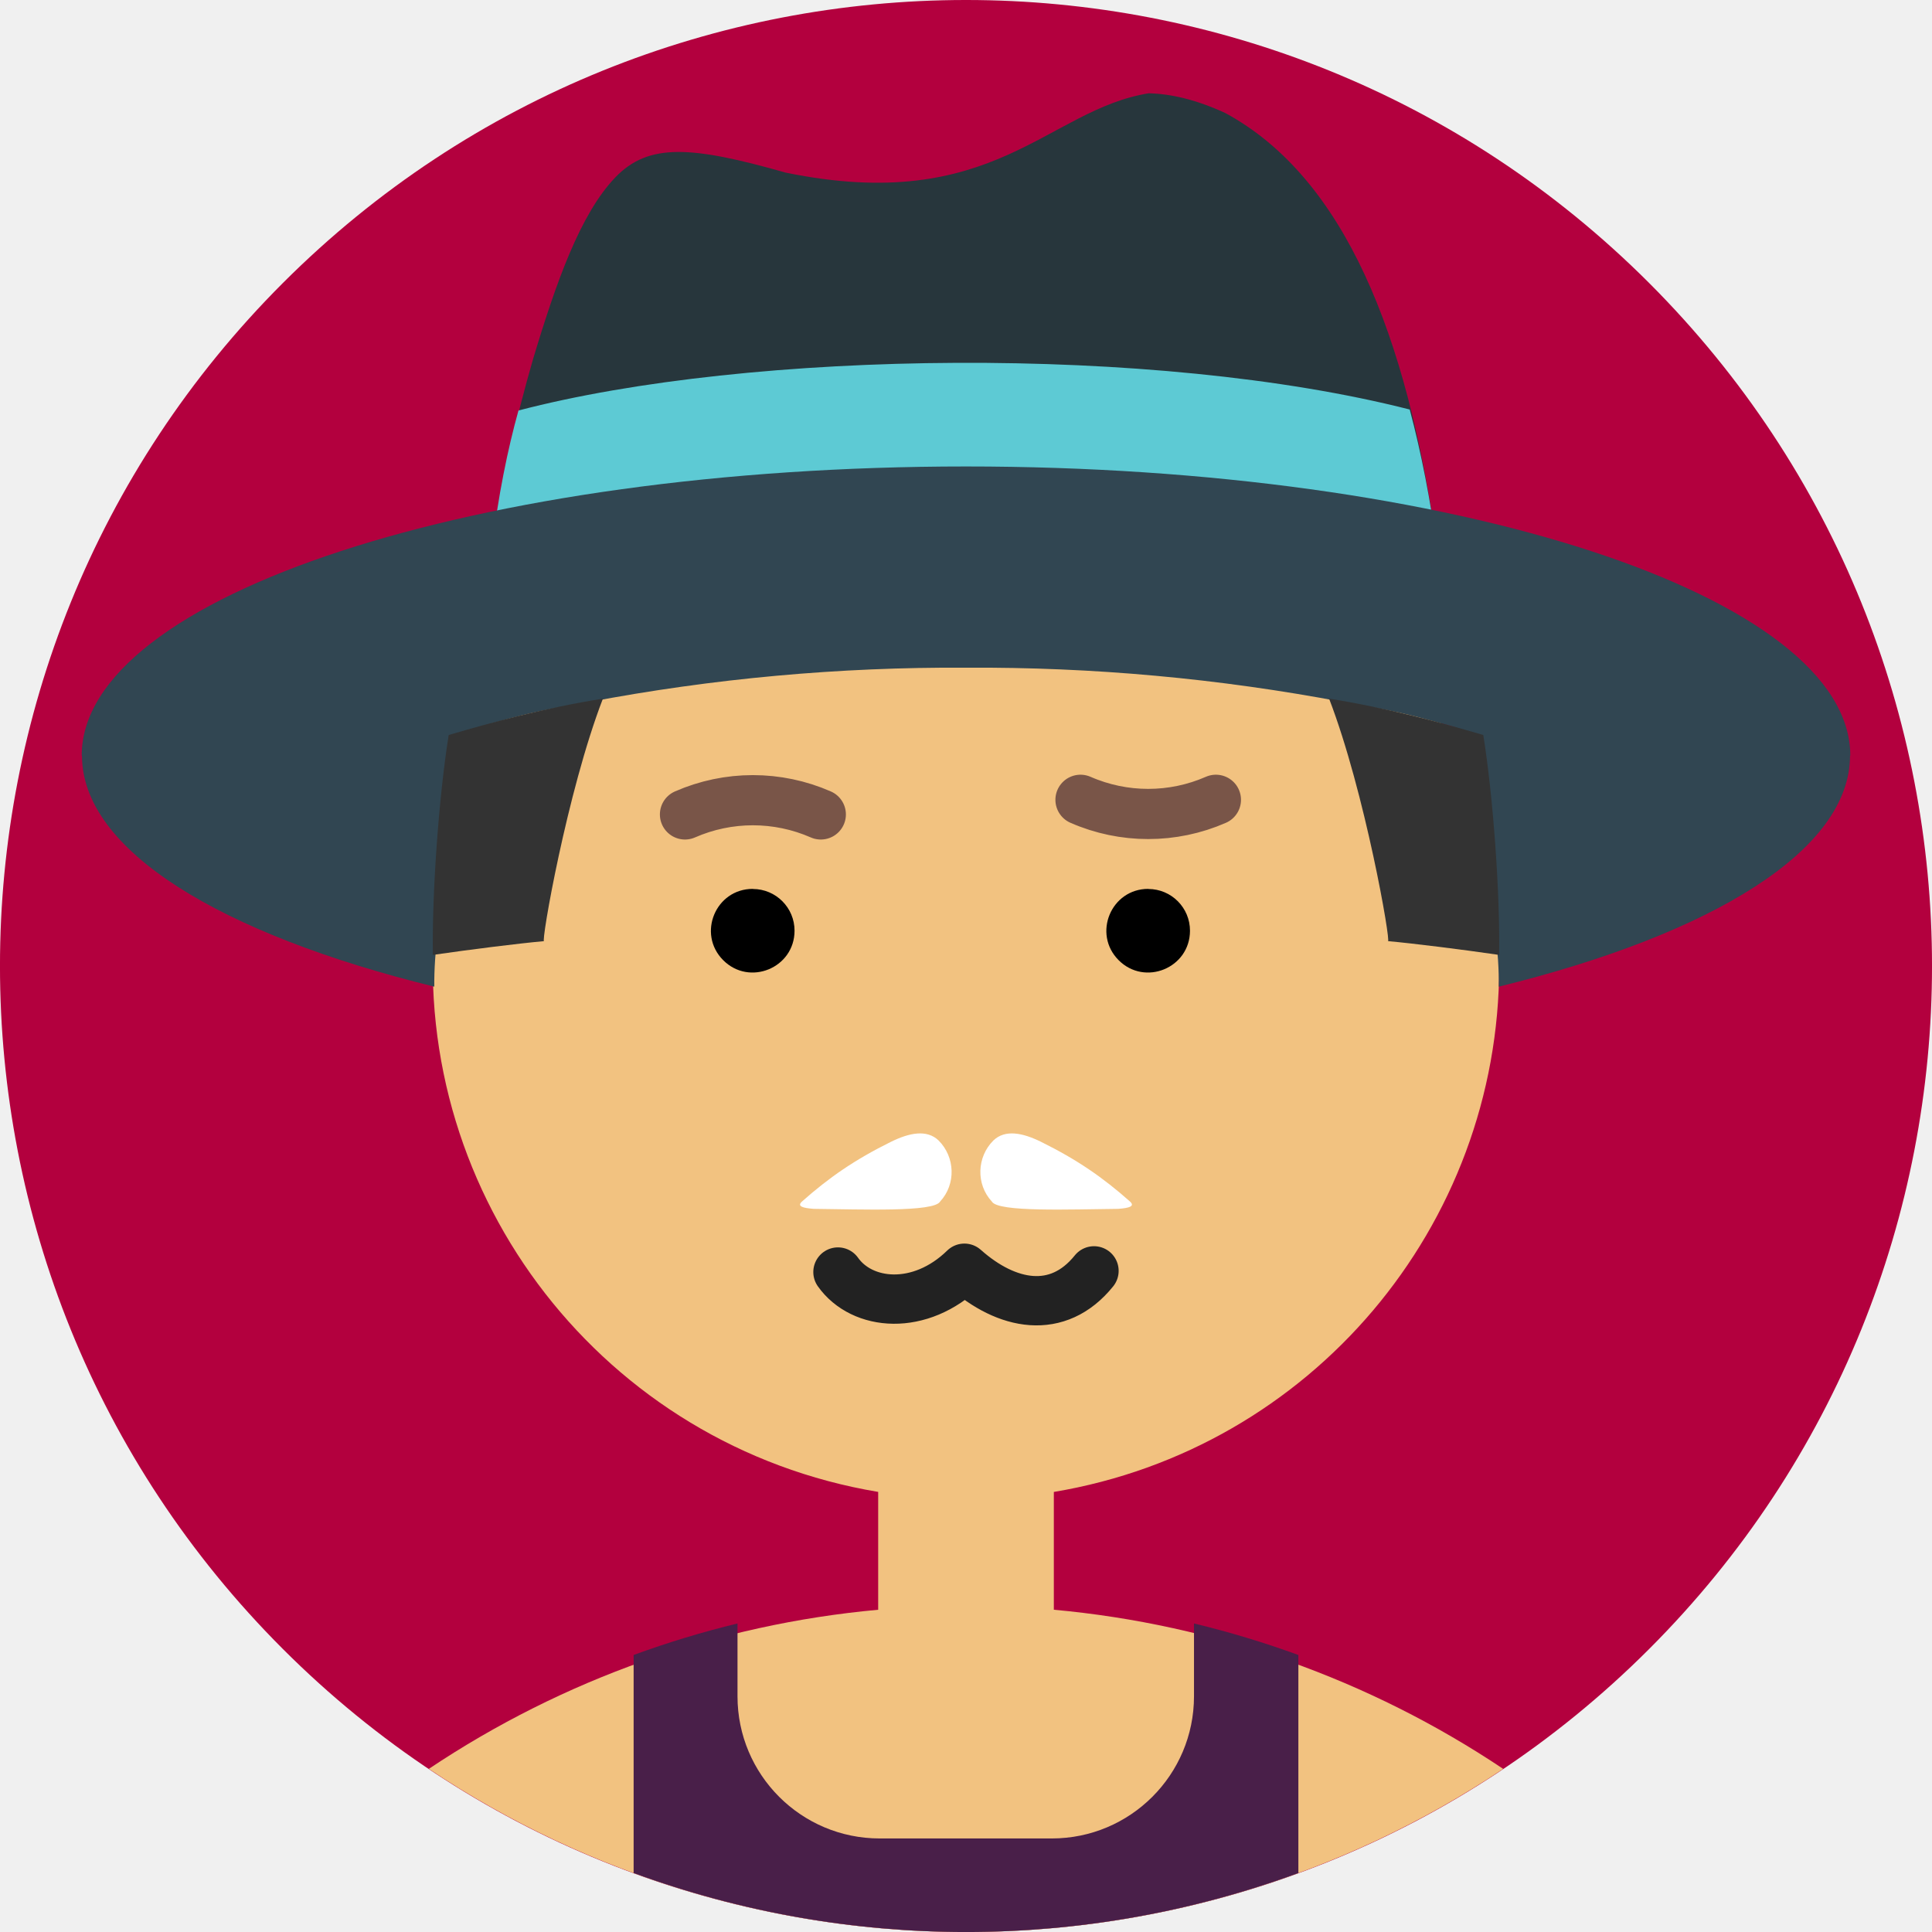
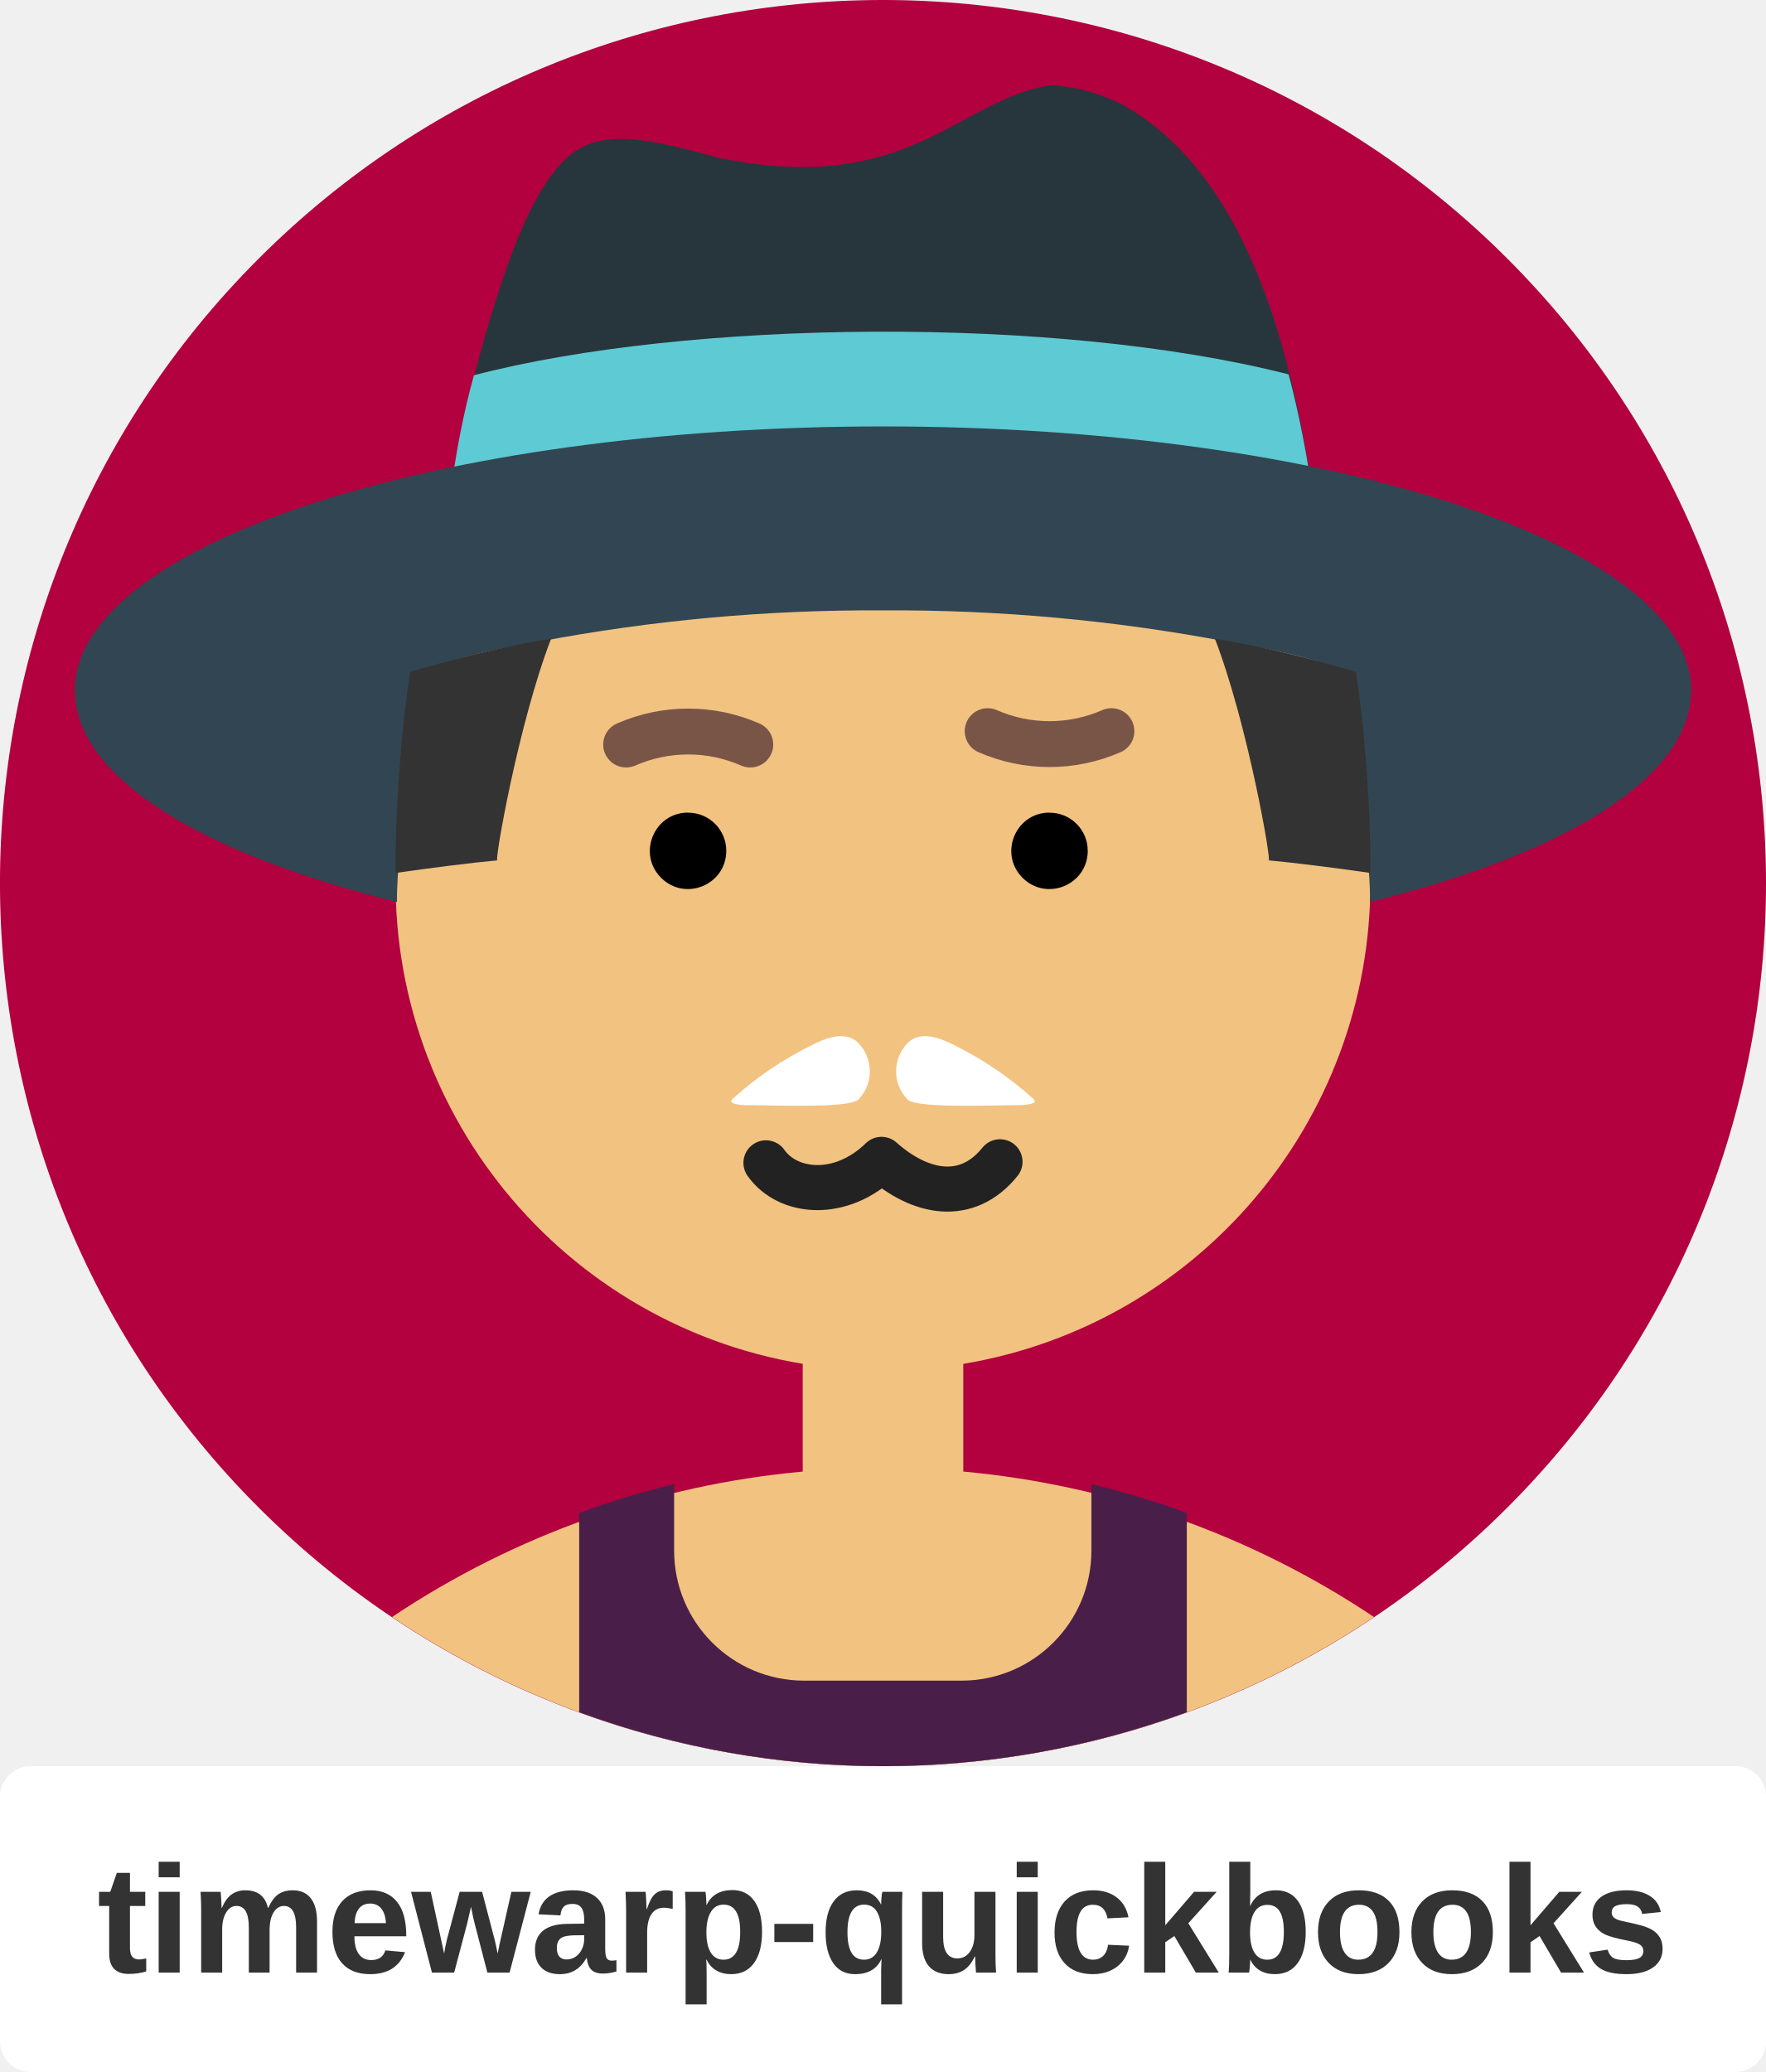
- <svg xmlns="http://www.w3.org/2000/svg" viewBox="0 0 231 231">
+ <svg xmlns="http://www.w3.org/2000/svg" viewBox="0 0 231 271">
  <path d="M33.83,33.83a115.5,115.5,0,1,1,0,163.34,115.49,115.49,0,0,1,0-163.34Z" style="fill:#b3003e;" />
  <path d="m115.5 51.75a63.75 63.75 0 0 0-10.5 126.63v14.09a115.5 115.5 0 0 0-53.729 19.027 115.5 115.5 0 0 0 128.46 0 115.5 115.5 0 0 0-53.729-19.029v-14.084a63.75 63.75 0 0 0 53.25-62.881 63.75 63.75 0 0 0-63.65-63.75 63.75 63.75 0 0 0-0.1 0z" style="fill:#f2c280;" />
  <path d="m88.18 194.11c-4.208 1.021-8.354 2.279-12.42 3.769v26.072a115.5 115.5 0 0 0 79.48 0v-26.072c-4.086-1.49-8.253-2.749-12.48-3.769v8.705c0 9.389-7.611 17-17 17h-20.58c-9.389 0-17-7.611-17-17v-8.705z" style="fill:#491f49;" />
  <path d="m137.38 11.148c-12.23 1.959-18.511 14.606-43.436 9.492-11.285-3.205-16.406-3.573-20.389 0.586-4.155 4.338-7.033 12.435-9.818 21.706-2.135 7.414-3.719 14.381-4.746 21.646h112.7c-3.488-24.293-10.822-43.281-25.182-51.061-3.531-1.623-6.527-2.296-9.129-2.361z" style="fill:#27363C;" />
  <path d="m114.37 43.383c-19.445 0.088-38.524 2.072-52.379 5.699-1.277 4.58-2.432 10.169-3.228 16.807h113.11c-0.837-6.011-1.916-11.674-3.318-16.924-15.229-3.884-34.873-5.669-54.18-5.582z" style="fill:#5DCAD4;" />
  <path d="m115.5 55.773c-58.39 0-105.73 15.476-105.73 34.57h0.031c0 11.295 16.496 21.319 42.126 27.627-0.103-7.77 2.788-21.904 5.273-31.031 6.093-1.717 6.929-1.897 13.167-2.992 14.874-2.826 29.99-4.204 45.133-4.115 15.143-0.088 30.259 1.29 45.133 4.115 6.237 1.095 7.207 1.275 13.3 2.992 2.485 9.127 5.377 23.26 5.273 31.031 25.63-6.308 41.993-16.332 41.993-27.627h0.031c0-19.093-47.34-34.57-105.73-34.57z" style="fill:#314652;" />
  <path d="m72.088 83.533c-6.976 1.115-13.357 2.856-18.439 4.348-1.186 7.415-2.004 18.858-1.893 26.293 4.328-0.628 10.155-1.364 13.295-1.647-0.406 0.302 2.734-17.827 7.037-28.994zm86.824 0c4.303 11.167 7.443 29.296 7.037 28.994 3.14 0.282 8.967 1.018 13.295 1.647 0.111-7.435-0.707-18.878-1.893-26.293-5.082-1.492-11.463-3.233-18.439-4.348z" style="fill:#333;" />
  <path d="m145.38 95.628c-5.16 2.26-11.03 2.26-16.19 0m-47.29 1.75c5.176-2.269 11.065-2.269 16.24 0" style="fill:none;stroke-linecap:round;stroke-linejoin:round;stroke-width:6px;stroke:#795548;" />
  <path d="m90.016 106.28c-4.451-0.011-6.69 5.366-3.551 8.52 3.139 3.154 8.525 0.939 8.535-3.512 0.006-2.752-2.22-4.99-4.973-4.996l-0.012-0.012zm47.281 0c-4.451-0.011-6.69 5.366-3.551 8.52 3.139 3.154 8.525 0.939 8.535-3.512 6e-3 -2.752-2.22-4.99-4.973-4.996l-0.012-0.012z" style="fill:#000;" />
  <path d="m100.19 152.09c2.873 4.062 9.809 4.723 15.119-0.454 5.066 4.513 11.167 5.69 15.495 0.315" style="fill:none;stroke-linecap:round;stroke-linejoin:round;stroke-width:5.895;stroke:#222;" />
  <path d="m109.67 135.53c-0.976 0.074-2.05 0.453-3.148 0.994-4.324 2.14-7.386 4.256-10.639 7.141-0.625 0.572 0.117 0.778 1.424 0.873 5.697 0.054 14.384 0.414 15.098-0.875 1.925-2.079 1.797-5.33-0.182-7.301-0.701-0.675-1.577-0.906-2.553-0.832zm11.656 0c-0.976-0.074-1.852 0.157-2.553 0.832-1.978 1.97-2.107 5.222-0.182 7.301 0.714 1.289 9.401 0.929 15.098 0.875 1.307-0.095 2.049-0.302 1.424-0.873-3.252-2.885-6.315-5.001-10.639-7.141-1.099-0.541-2.173-0.92-3.148-0.994z" style="fill:#fff;" />
+   <rect x="0" y="231" width="231" height="40" fill="#FFFFFF" rx="4" ry="4" />
+   <text x="115.5" y="258" text-anchor="middle" font-family="Arial, Helvetica, sans-serif" font-size="20" font-weight="bold" fill="#333333">
+     timewarp-quickbooks
+   </text>
</svg>
